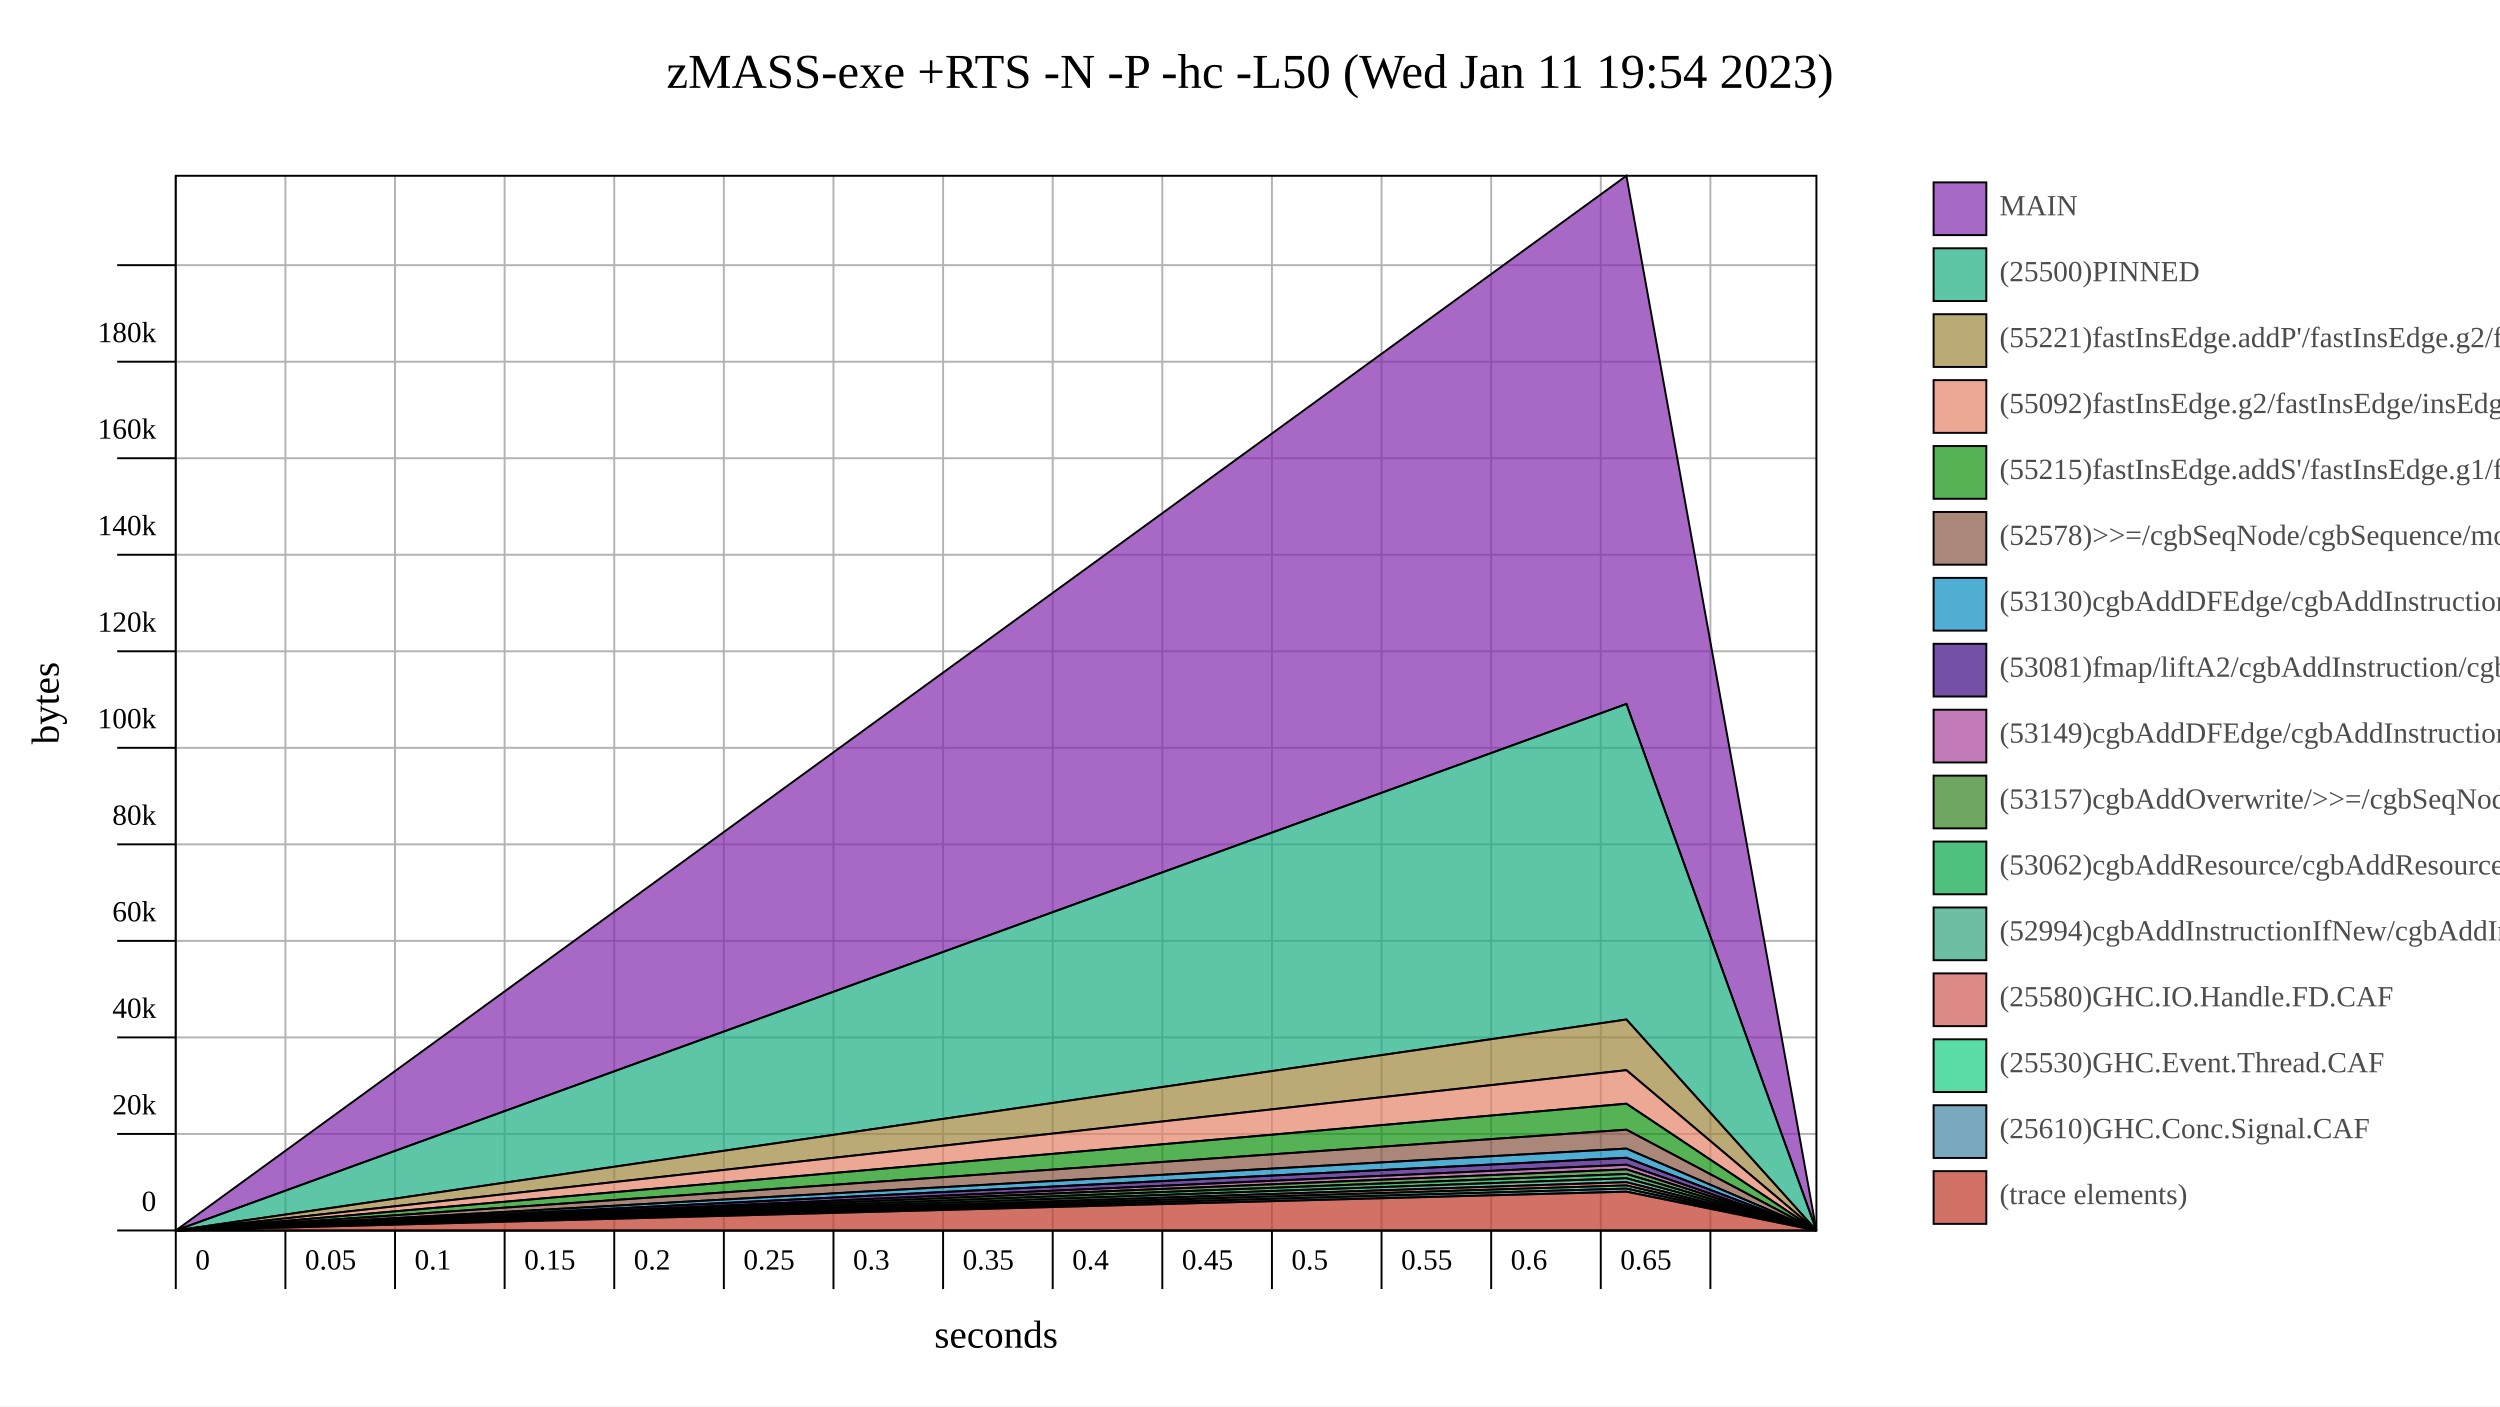
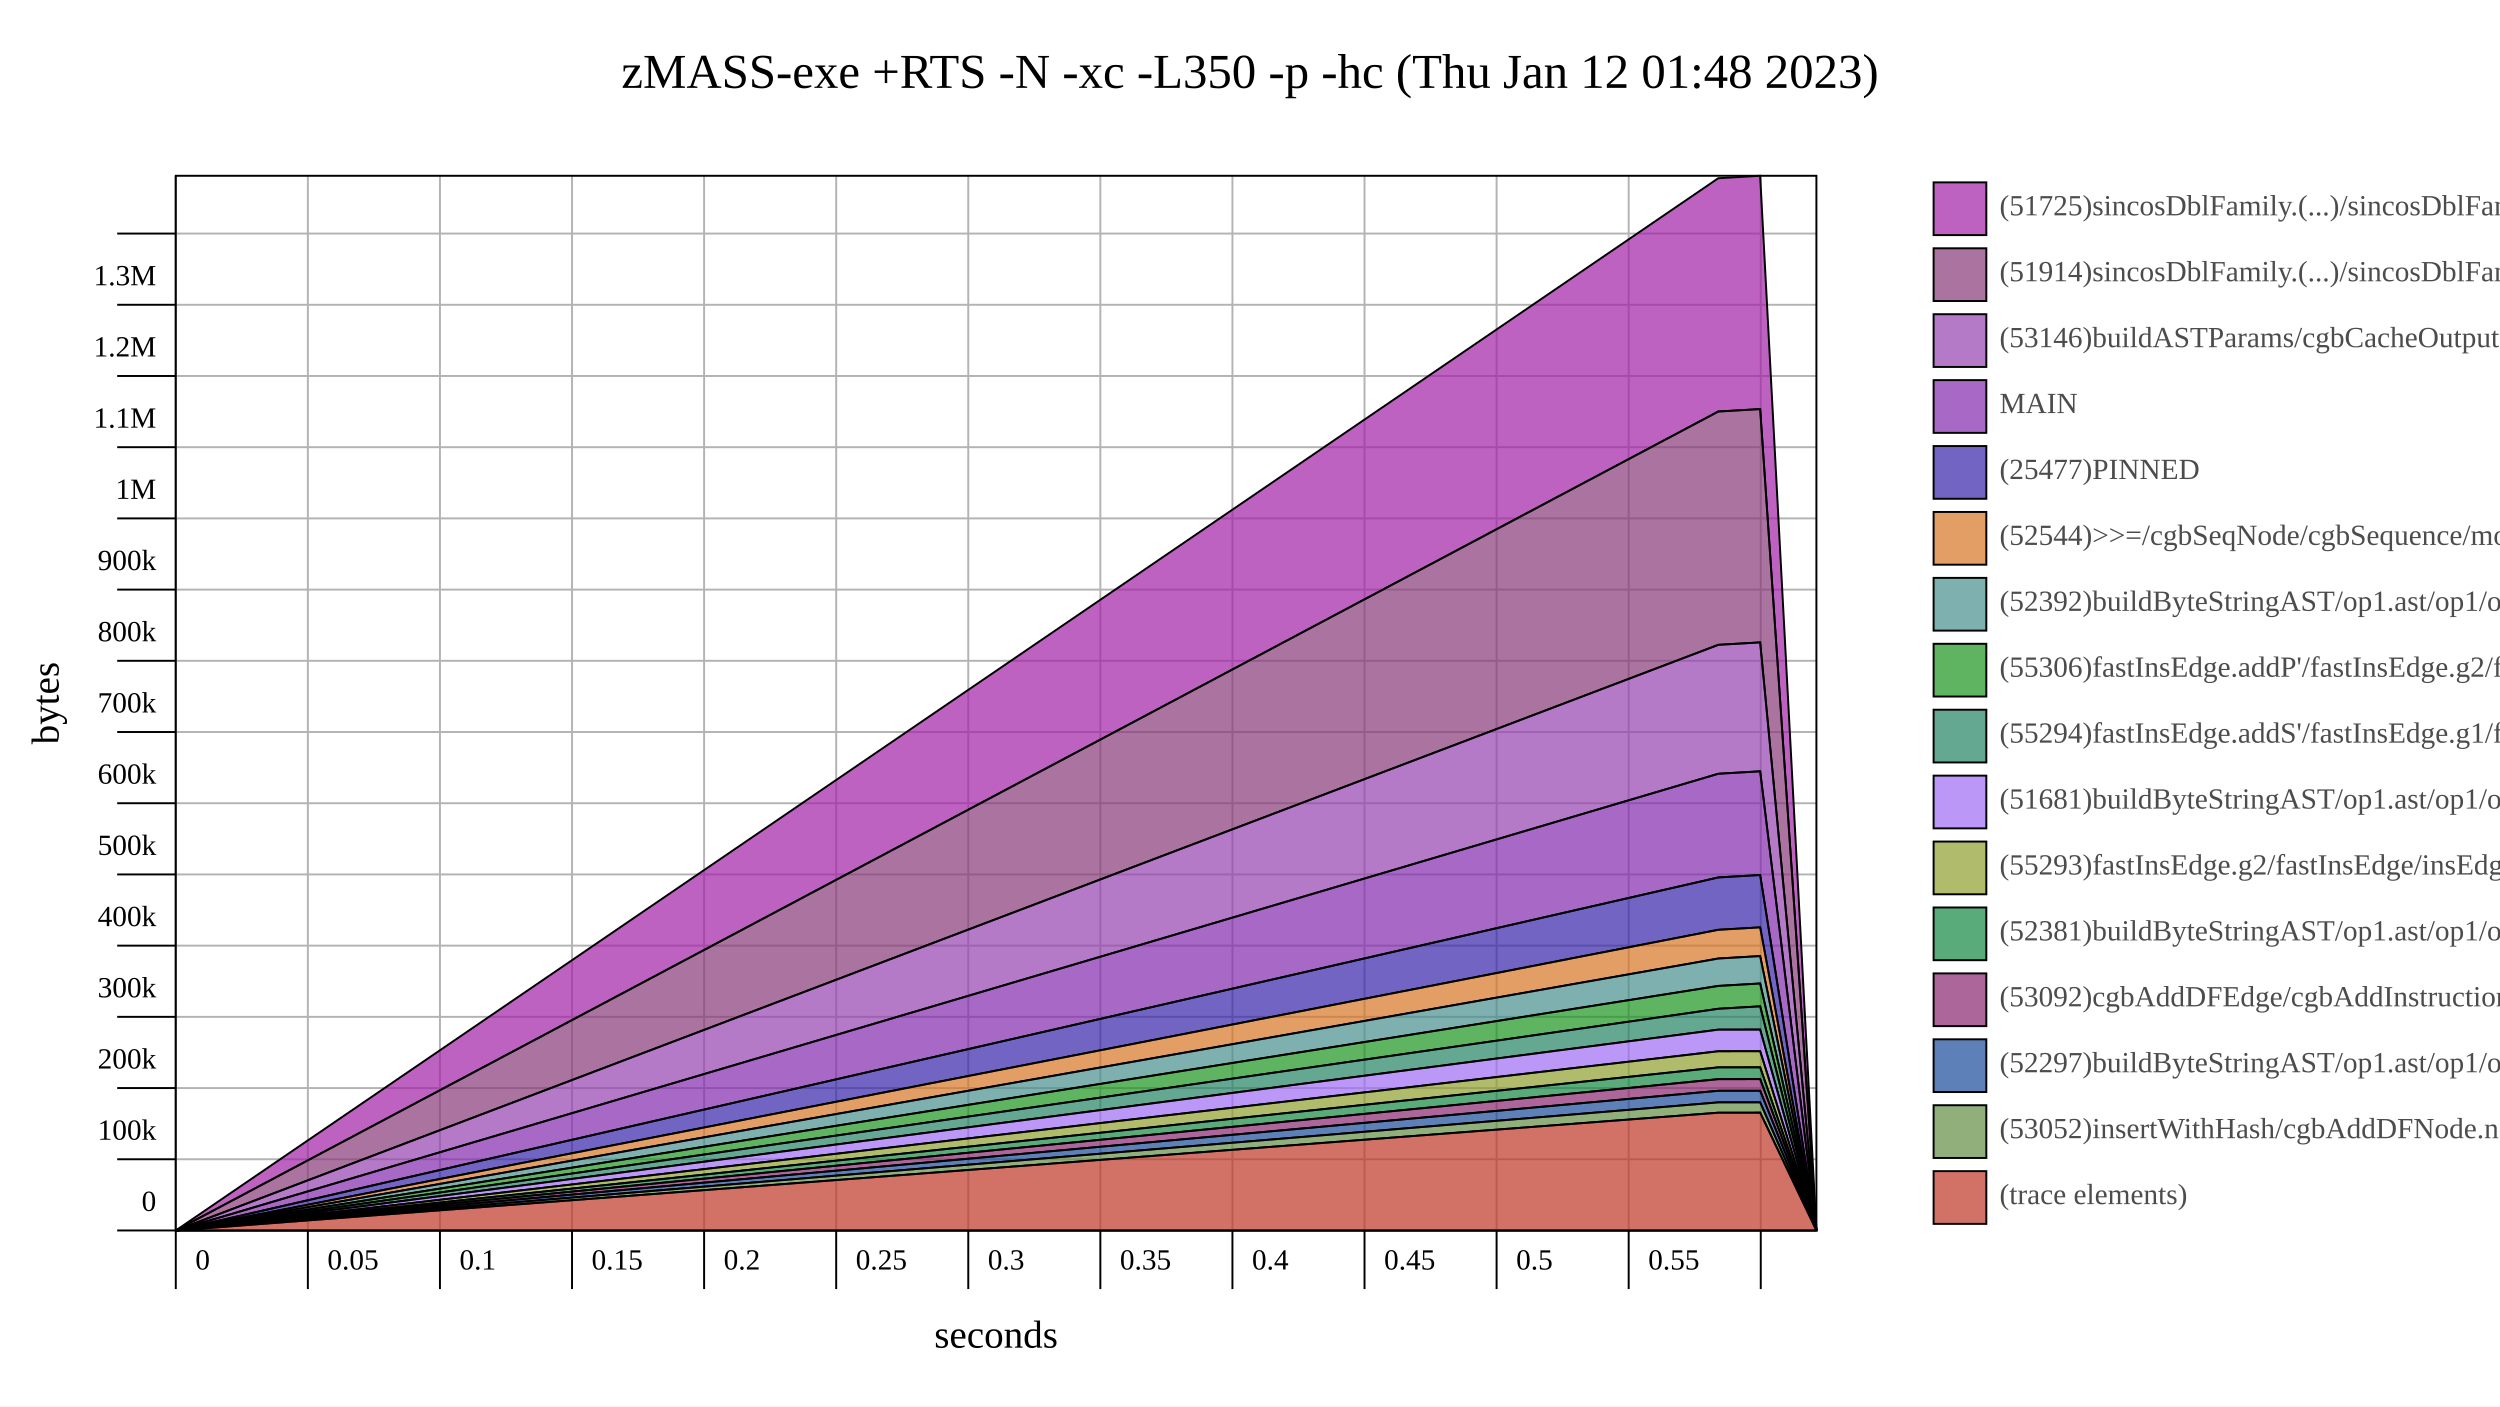
<svg xmlns="http://www.w3.org/2000/svg" version="1.0" width="1280.0" height="720.0">
  <defs>
</defs>
  <g fill="#ffffff">
    <rect x="0.0" y="0.0" width="1280.0" height="720.0" />
  </g>
  <g fill="#000000" stroke="#000000" stroke-width="1.0">
-     <text stroke="none" x="640.0" y="45.0" font-size="25.0" text-anchor="middle">zMASS-exe +RTS -N -P -hc -L50 (Wed Jan 11 19:54 2023)</text>
+     <text stroke="none" x="640.0" y="45.0" font-size="25.0" text-anchor="middle">zMASS-exe +RTS -N -xc -L350 -p -hc (Thu Jan 12 01:48 2023)</text>
    <text stroke="none" transform="translate(30.0,360.0) rotate(-90.0)" font-size="20.0" text-anchor="middle">bytes</text>
    <text stroke="none" x="510.0" y="690.0" font-size="20.0" text-anchor="middle">seconds</text>
    <line x1="60.0" x2="930.0" y1="630.0" y2="630.0" />
    <text stroke="none" x="80.0" y="620.0" font-size="15.0" text-anchor="end">0</text>
-     <line x1="60.0" x2="930.0" y1="580.577" y2="580.577" />
-     <text stroke="none" x="80.0" y="570.577" font-size="15.0" text-anchor="end">20k</text>
-     <line x1="60.0" x2="930.0" y1="531.153" y2="531.153" />
-     <text stroke="none" x="80.0" y="521.153" font-size="15.0" text-anchor="end">40k</text>
-     <line x1="60.0" x2="930.0" y1="481.73" y2="481.73" />
-     <text stroke="none" x="80.0" y="471.73" font-size="15.0" text-anchor="end">60k</text>
-     <line x1="60.0" x2="930.0" y1="432.306" y2="432.306" />
-     <text stroke="none" x="80.0" y="422.306" font-size="15.0" text-anchor="end">80k</text>
-     <line x1="60.0" x2="930.0" y1="382.883" y2="382.883" />
-     <text stroke="none" x="80.0" y="372.883" font-size="15.0" text-anchor="end">100k</text>
-     <line x1="60.0" x2="930.0" y1="333.46" y2="333.46" />
-     <text stroke="none" x="80.0" y="323.46" font-size="15.0" text-anchor="end">120k</text>
-     <line x1="60.0" x2="930.0" y1="284.036" y2="284.036" />
-     <text stroke="none" x="80.0" y="274.036" font-size="15.0" text-anchor="end">140k</text>
-     <line x1="60.0" x2="930.0" y1="234.613" y2="234.613" />
-     <text stroke="none" x="80.0" y="224.613" font-size="15.0" text-anchor="end">160k</text>
-     <line x1="60.0" x2="930.0" y1="185.19" y2="185.19" />
-     <text stroke="none" x="80.0" y="175.19" font-size="15.0" text-anchor="end">180k</text>
-     <line x1="60.0" x2="930.0" y1="135.766" y2="135.766" />
+     <line x1="60.0" x2="930.0" y1="593.542" y2="593.542" />
+     <text stroke="none" x="80.0" y="583.542" font-size="15.0" text-anchor="end">100k</text>
+     <line x1="60.0" x2="930.0" y1="557.084" y2="557.084" />
+     <text stroke="none" x="80.0" y="547.084" font-size="15.0" text-anchor="end">200k</text>
+     <line x1="60.0" x2="930.0" y1="520.626" y2="520.626" />
+     <text stroke="none" x="80.0" y="510.626" font-size="15.0" text-anchor="end">300k</text>
+     <line x1="60.0" x2="930.0" y1="484.168" y2="484.168" />
+     <text stroke="none" x="80.0" y="474.168" font-size="15.0" text-anchor="end">400k</text>
+     <line x1="60.0" x2="930.0" y1="447.709" y2="447.709" />
+     <text stroke="none" x="80.0" y="437.709" font-size="15.0" text-anchor="end">500k</text>
+     <line x1="60.0" x2="930.0" y1="411.251" y2="411.251" />
+     <text stroke="none" x="80.0" y="401.251" font-size="15.0" text-anchor="end">600k</text>
+     <line x1="60.0" x2="930.0" y1="374.793" y2="374.793" />
+     <text stroke="none" x="80.0" y="364.793" font-size="15.0" text-anchor="end">700k</text>
+     <line x1="60.0" x2="930.0" y1="338.335" y2="338.335" />
+     <text stroke="none" x="80.0" y="328.335" font-size="15.0" text-anchor="end">800k</text>
+     <line x1="60.0" x2="930.0" y1="301.877" y2="301.877" />
+     <text stroke="none" x="80.0" y="291.877" font-size="15.0" text-anchor="end">900k</text>
+     <line x1="60.0" x2="930.0" y1="265.419" y2="265.419" />
+     <text stroke="none" x="80.0" y="255.419" font-size="15.0" text-anchor="end">1M</text>
+     <line x1="60.0" x2="930.0" y1="228.961" y2="228.961" />
+     <text stroke="none" x="80.0" y="218.961" font-size="15.0" text-anchor="end">1.1M</text>
+     <line x1="60.0" x2="930.0" y1="192.503" y2="192.503" />
+     <text stroke="none" x="80.0" y="182.503" font-size="15.0" text-anchor="end">1.2M</text>
+     <line x1="60.0" x2="930.0" y1="156.045" y2="156.045" />
+     <text stroke="none" x="80.0" y="146.045" font-size="15.0" text-anchor="end">1.3M</text>
+     <line x1="60.0" x2="930.0" y1="119.587" y2="119.587" />
    <line x1="90.0" x2="90.0" y1="660.0" y2="90.0" />
    <text stroke="none" x="100.0" y="650.0" font-size="15.0" text-anchor="start">0</text>
-     <line x1="146.123" x2="146.123" y1="660.0" y2="90.0" />
-     <text stroke="none" x="156.123" y="650.0" font-size="15.0" text-anchor="start">0.05</text>
-     <line x1="202.246" x2="202.246" y1="660.0" y2="90.0" />
-     <text stroke="none" x="212.246" y="650.0" font-size="15.0" text-anchor="start">0.1</text>
-     <line x1="258.368" x2="258.368" y1="660.0" y2="90.0" />
-     <text stroke="none" x="268.368" y="650.0" font-size="15.0" text-anchor="start">0.15</text>
-     <line x1="314.491" x2="314.491" y1="660.0" y2="90.0" />
-     <text stroke="none" x="324.491" y="650.0" font-size="15.0" text-anchor="start">0.2</text>
-     <line x1="370.614" x2="370.614" y1="660.0" y2="90.0" />
-     <text stroke="none" x="380.614" y="650.0" font-size="15.0" text-anchor="start">0.25</text>
-     <line x1="426.737" x2="426.737" y1="660.0" y2="90.0" />
-     <text stroke="none" x="436.737" y="650.0" font-size="15.0" text-anchor="start">0.3</text>
-     <line x1="482.86" x2="482.86" y1="660.0" y2="90.0" />
-     <text stroke="none" x="492.86" y="650.0" font-size="15.0" text-anchor="start">0.35</text>
-     <line x1="538.982" x2="538.982" y1="660.0" y2="90.0" />
-     <text stroke="none" x="548.982" y="650.0" font-size="15.0" text-anchor="start">0.4</text>
-     <line x1="595.105" x2="595.105" y1="660.0" y2="90.0" />
-     <text stroke="none" x="605.105" y="650.0" font-size="15.0" text-anchor="start">0.45</text>
-     <line x1="651.228" x2="651.228" y1="660.0" y2="90.0" />
-     <text stroke="none" x="661.228" y="650.0" font-size="15.0" text-anchor="start">0.5</text>
-     <line x1="707.351" x2="707.351" y1="660.0" y2="90.0" />
-     <text stroke="none" x="717.351" y="650.0" font-size="15.0" text-anchor="start">0.55</text>
-     <line x1="763.474" x2="763.474" y1="660.0" y2="90.0" />
-     <text stroke="none" x="773.474" y="650.0" font-size="15.0" text-anchor="start">0.6</text>
-     <line x1="819.596" x2="819.596" y1="660.0" y2="90.0" />
-     <text stroke="none" x="829.596" y="650.0" font-size="15.0" text-anchor="start">0.65</text>
-     <line x1="875.719" x2="875.719" y1="660.0" y2="90.0" />
+     <line x1="157.626" x2="157.626" y1="660.0" y2="90.0" />
+     <text stroke="none" x="167.626" y="650.0" font-size="15.0" text-anchor="start">0.05</text>
+     <line x1="225.251" x2="225.251" y1="660.0" y2="90.0" />
+     <text stroke="none" x="235.251" y="650.0" font-size="15.0" text-anchor="start">0.1</text>
+     <line x1="292.877" x2="292.877" y1="660.0" y2="90.0" />
+     <text stroke="none" x="302.877" y="650.0" font-size="15.0" text-anchor="start">0.15</text>
+     <line x1="360.503" x2="360.503" y1="660.0" y2="90.0" />
+     <text stroke="none" x="370.503" y="650.0" font-size="15.0" text-anchor="start">0.2</text>
+     <line x1="428.129" x2="428.129" y1="660.0" y2="90.0" />
+     <text stroke="none" x="438.129" y="650.0" font-size="15.0" text-anchor="start">0.25</text>
+     <line x1="495.755" x2="495.755" y1="660.0" y2="90.0" />
+     <text stroke="none" x="505.755" y="650.0" font-size="15.0" text-anchor="start">0.3</text>
+     <line x1="563.38" x2="563.38" y1="660.0" y2="90.0" />
+     <text stroke="none" x="573.38" y="650.0" font-size="15.0" text-anchor="start">0.35</text>
+     <line x1="631.006" x2="631.006" y1="660.0" y2="90.0" />
+     <text stroke="none" x="641.006" y="650.0" font-size="15.0" text-anchor="start">0.4</text>
+     <line x1="698.632" x2="698.632" y1="660.0" y2="90.0" />
+     <text stroke="none" x="708.632" y="650.0" font-size="15.0" text-anchor="start">0.45</text>
+     <line x1="766.258" x2="766.258" y1="660.0" y2="90.0" />
+     <text stroke="none" x="776.258" y="650.0" font-size="15.0" text-anchor="start">0.5</text>
+     <line x1="833.884" x2="833.884" y1="660.0" y2="90.0" />
+     <text stroke="none" x="843.884" y="650.0" font-size="15.0" text-anchor="start">0.55</text>
+     <line x1="901.509" x2="901.509" y1="660.0" y2="90.0" />
    <g fill-opacity="0.7">
      <g fill="#ffffff">
        <rect x="90.0" y="90.0" width="840.0" height="540.0" />
      </g>
+       <g fill="#a320a7">
+         <path d="M 90.0,630.0 L 879.754,210.708 L 901.196,209.457 L 930.0,630.0 L 930.0,630.0 L 901.196,90.0 L 879.754,91.251 L 90.0,630.0 L 90.0,630.0 Z" />
+       </g>
+       <g fill="#883878">
+         <path d="M 90.0,630.0 L 879.754,330.166 L 901.196,328.914 L 930.0,630.0 L 930.0,630.0 L 901.196,209.457 L 879.754,210.708 L 90.0,630.0 L 90.0,630.0 Z" />
+       </g>
+       <g fill="#9541b0">
+         <path d="M 90.0,630.0 L 879.754,396.172 L 901.196,394.921 L 930.0,630.0 L 930.0,630.0 L 901.196,328.914 L 879.754,330.166 L 90.0,630.0 L 90.0,630.0 Z" />
+       </g>
      <g fill="#8429ad">
-         <path d="M 90.0,630.0 L 832.713,360.425 L 930.0,630.0 L 930.0,630.0 L 832.713,90.0 L 90.0,630.0 L 90.0,630.0 Z" />
+         <path d="M 90.0,630.0 L 879.754,449.252 L 901.196,448.001 L 930.0,630.0 L 930.0,630.0 L 901.196,394.921 L 879.754,396.172 L 90.0,630.0 L 90.0,630.0 Z" />
      </g>
-       <g fill="#18ae82">
-         <path d="M 90.0,630.0 L 832.713,521.98 L 930.0,630.0 L 930.0,630.0 L 832.713,360.425 L 90.0,630.0 L 90.0,630.0 Z" />
+       <g fill="#3723a9">
+         <path d="M 90.0,630.0 L 879.754,476.062 L 901.196,474.811 L 930.0,630.0 L 930.0,630.0 L 901.196,448.001 L 879.754,449.252 L 90.0,630.0 L 90.0,630.0 Z" />
      </g>
-       <g fill="#9f863d">
-         <path d="M 90.0,630.0 L 832.713,547.918 L 930.0,630.0 L 930.0,630.0 L 832.713,521.98 L 90.0,630.0 L 90.0,630.0 Z" />
+       <g fill="#d67524">
+         <path d="M 90.0,630.0 L 879.754,490.765 L 901.196,489.514 L 930.0,630.0 L 930.0,630.0 L 901.196,474.811 L 879.754,476.062 L 90.0,630.0 L 90.0,630.0 Z" />
      </g>
-       <g fill="#e58269">
-         <path d="M 90.0,630.0 L 832.713,565.097 L 930.0,630.0 L 930.0,630.0 L 832.713,547.918 L 90.0,630.0 L 90.0,630.0 Z" />
+       <g fill="#468f8c">
+         <path d="M 90.0,630.0 L 879.754,504.8 L 901.196,503.549 L 930.0,630.0 L 930.0,630.0 L 901.196,489.514 L 879.754,490.765 L 90.0,630.0 L 90.0,630.0 Z" />
      </g>
-       <g fill="#0d920d">
-         <path d="M 90.0,630.0 L 832.713,578.402 L 930.0,630.0 L 930.0,630.0 L 832.713,565.097 L 90.0,630.0 L 90.0,630.0 Z" />
+       <g fill="#1c951f">
+         <path d="M 90.0,630.0 L 879.754,516.499 L 901.196,515.247 L 930.0,630.0 L 930.0,630.0 L 901.196,503.549 L 879.754,504.8 L 90.0,630.0 L 90.0,630.0 Z" />
      </g>
-       <g fill="#875441">
-         <path d="M 90.0,630.0 L 832.713,588.069 L 930.0,630.0 L 930.0,630.0 L 832.713,578.402 L 90.0,630.0 L 90.0,630.0 Z" />
+       <g fill="#238464">
+         <path d="M 90.0,630.0 L 879.754,527.177 L 901.196,527.15 L 930.0,630.0 L 930.0,630.0 L 901.196,515.247 L 879.754,516.499 L 90.0,630.0 L 90.0,630.0 Z" />
      </g>
-       <g fill="#068bc2">
-         <path d="M 90.0,630.0 L 832.713,592.774 L 930.0,630.0 L 930.0,630.0 L 832.713,588.069 L 90.0,630.0 L 90.0,630.0 Z" />
+       <g fill="#9e6bf5">
+         <path d="M 90.0,630.0 L 879.754,538.251 L 901.196,538.225 L 930.0,630.0 L 930.0,630.0 L 901.196,527.15 L 879.754,527.177 L 90.0,630.0 L 90.0,630.0 Z" />
      </g>
-       <g fill="#3a0782">
-         <path d="M 90.0,630.0 L 832.713,596.333 L 930.0,630.0 L 930.0,630.0 L 832.713,592.774 L 90.0,630.0 L 90.0,630.0 Z" />
+       <g fill="#909f2e">
+         <path d="M 90.0,630.0 L 879.754,546.496 L 901.196,546.47 L 930.0,630.0 L 930.0,630.0 L 901.196,538.225 L 879.754,538.251 L 90.0,630.0 L 90.0,630.0 Z" />
      </g>
-       <g fill="#a9429b">
-         <path d="M 90.0,630.0 L 832.713,598.705 L 930.0,630.0 L 930.0,630.0 L 832.713,596.333 L 90.0,630.0 L 90.0,630.0 Z" />
+       <g fill="#138a41">
+         <path d="M 90.0,630.0 L 879.754,552.528 L 901.196,552.502 L 930.0,630.0 L 930.0,630.0 L 901.196,546.47 L 879.754,546.496 L 90.0,630.0 L 90.0,630.0 Z" />
      </g>
-       <g fill="#338220">
-         <path d="M 90.0,630.0 L 832.713,601.077 L 930.0,630.0 L 930.0,630.0 L 832.713,598.705 L 90.0,630.0 L 90.0,630.0 Z" />
+       <g fill="#8b256f">
+         <path d="M 90.0,630.0 L 879.754,558.484 L 901.196,558.469 L 930.0,630.0 L 930.0,630.0 L 901.196,552.502 L 879.754,552.528 L 90.0,630.0 L 90.0,630.0 Z" />
      </g>
-       <g fill="#03a749">
-         <path d="M 90.0,630.0 L 832.713,603.252 L 930.0,630.0 L 930.0,630.0 L 832.713,601.077 L 90.0,630.0 L 90.0,630.0 Z" />
+       <g fill="#1b4a9b">
+         <path d="M 90.0,630.0 L 879.754,564.419 L 901.196,564.405 L 930.0,630.0 L 930.0,630.0 L 901.196,558.469 L 879.754,558.484 L 90.0,630.0 L 90.0,630.0 Z" />
      </g>
-       <g fill="#2fa47e">
-         <path d="M 90.0,630.0 L 832.713,605.269 L 930.0,630.0 L 930.0,630.0 L 832.713,603.252 L 90.0,630.0 L 90.0,630.0 Z" />
-       </g>
-       <g fill="#d15954">
-         <path d="M 90.0,630.0 L 832.713,606.949 L 930.0,630.0 L 930.0,630.0 L 832.713,605.269 L 90.0,630.0 L 90.0,630.0 Z" />
-       </g>
-       <g fill="#14ce80">
-         <path d="M 90.0,630.0 L 832.713,608.55 L 930.0,630.0 L 930.0,630.0 L 832.713,606.949 L 90.0,630.0 L 90.0,630.0 Z" />
-       </g>
-       <g fill="#4283a5">
-         <path d="M 90.0,630.0 L 832.713,610.132 L 930.0,630.0 L 930.0,630.0 L 832.713,608.55 L 90.0,630.0 L 90.0,630.0 Z" />
+       <g fill="#628d44">
+         <path d="M 90.0,630.0 L 879.754,569.704 L 901.196,569.689 L 930.0,630.0 L 930.0,630.0 L 901.196,564.405 L 879.754,564.419 L 90.0,630.0 L 90.0,630.0 Z" />
      </g>
      <g fill="#bf3725">
-         <path d="M 90.0,630.0 L 832.713,630.0 L 930.0,630.0 L 930.0,630.0 L 832.713,610.132 L 90.0,630.0 L 90.0,630.0 Z" />
+         <path d="M 90.0,630.0 L 879.754,630.0 L 901.196,630.0 L 930.0,630.0 L 930.0,630.0 L 901.196,569.689 L 879.754,569.704 L 90.0,630.0 L 90.0,630.0 Z" />
      </g>
-       <g fill="#8429ad">
+       <g fill="#a320a7">
        <rect x="990.0" y="93.375" width="27.0" height="27.0" />
      </g>
-       <text stroke="none" x="1023.75" y="110.25" font-size="15.0" text-anchor="start">MAIN</text>
-       <g fill="#18ae82">
+       <text stroke="none" x="1023.75" y="110.25" font-size="15.0" text-anchor="start">(51725)sincosDblFamily.(...)/sincosDblFamily/CAF:lvl26_rI8G</text>
+       <g fill="#883878">
        <rect x="990.0" y="127.125" width="27.0" height="27.0" />
      </g>
-       <text stroke="none" x="1023.75" y="144.0" font-size="15.0" text-anchor="start">(25500)PINNED</text>
-       <g fill="#9f863d">
+       <text stroke="none" x="1023.75" y="144.0" font-size="15.0" text-anchor="start">(51914)sincosDblFamily.(...)/sincosDblFamily/CAF:lvl19_rI8y</text>
+       <g fill="#9541b0">
        <rect x="990.0" y="160.875" width="27.0" height="27.0" />
      </g>
-       <text stroke="none" x="1023.75" y="177.75" font-size="15.0" text-anchor="start">(55221)fastInsEdge.addP'/fastInsEdge.g2/fastInsEdge/i...</text>
-       <g fill="#e58269">
+       <text stroke="none" x="1023.75" y="177.75" font-size="15.0" text-anchor="start">(53146)buildASTParams/cgbCacheOutputs.cachedNodes'.\/cgbCacheOutputs.cachedNodes'/&gt;&gt;=/cgbSeqNode/cgbSequence/moduloBlock/createCGM.runCGMState/createCGM/createCG/wrap44Q/cosLSCG/CAF:cosCodeGen_$scosLSCG</text>
+       <g fill="#8429ad">
        <rect x="990.0" y="194.625" width="27.0" height="27.0" />
      </g>
-       <text stroke="none" x="1023.75" y="211.5" font-size="15.0" text-anchor="start">(55092)fastInsEdge.g2/fastInsEdge/insEdges/mkGraph/cg...</text>
-       <g fill="#0d920d">
+       <text stroke="none" x="1023.75" y="211.5" font-size="15.0" text-anchor="start">MAIN</text>
+       <g fill="#3723a9">
        <rect x="990.0" y="228.375" width="27.0" height="27.0" />
      </g>
-       <text stroke="none" x="1023.75" y="245.25" font-size="15.0" text-anchor="start">(55215)fastInsEdge.addS'/fastInsEdge.g1/fastInsEdge/i...</text>
-       <g fill="#875441">
+       <text stroke="none" x="1023.75" y="245.25" font-size="15.0" text-anchor="start">(25477)PINNED</text>
+       <g fill="#d67524">
        <rect x="990.0" y="262.125" width="27.0" height="27.0" />
      </g>
-       <text stroke="none" x="1023.75" y="279.0" font-size="15.0" text-anchor="start">(52578)&gt;&gt;=/cgbSeqNode/cgbSequence/moduloBlock/createC...</text>
-       <g fill="#068bc2">
+       <text stroke="none" x="1023.75" y="279.0" font-size="15.0" text-anchor="start">(52544)&gt;&gt;=/cgbSeqNode/cgbSequence/moduloBlock/createCGM.runCGMState/createCGM/createCG/wrap44Q/cosLSCG/CAF:cosCodeGen_$scosLSCG</text>
+       <g fill="#468f8c">
        <rect x="990.0" y="295.875" width="27.0" height="27.0" />
      </g>
-       <text stroke="none" x="1023.75" y="312.75" font-size="15.0" text-anchor="start">(53130)cgbAddDFEdge/cgbAddInstruction.\/&gt;&gt;=/cgbSeqNod...</text>
-       <g fill="#3a0782">
+       <text stroke="none" x="1023.75" y="312.75" font-size="15.0" text-anchor="start">(52392)buildByteStringAST/op1.ast/op1/op1/op3/Core.CodeGraph.dfms/dfms/sincosDblFamily.cosV/sincosDblFamily/cosDblZ/cosLSCG/CAF:cosCodeGen_$scosLSCG</text>
+       <g fill="#1c951f">
        <rect x="990.0" y="329.625" width="27.0" height="27.0" />
      </g>
-       <text stroke="none" x="1023.75" y="346.5" font-size="15.0" text-anchor="start">(53081)fmap/liftA2/cgbAddInstruction/cgbAddInstructio...</text>
-       <g fill="#a9429b">
+       <text stroke="none" x="1023.75" y="346.5" font-size="15.0" text-anchor="start">(55306)fastInsEdge.addP'/fastInsEdge.g2/fastInsEdge/insEdges/mkGraph/cgbCreateDFGraph.dfGraph'/&gt;&gt;=/moduloBlock/createCGM.runCGMState/createCGM/createCG/wrap44Q/cosLSCG/CAF:cosCodeGen_$scosLSCG</text>
+       <g fill="#238464">
        <rect x="990.0" y="363.375" width="27.0" height="27.0" />
      </g>
-       <text stroke="none" x="1023.75" y="380.25" font-size="15.0" text-anchor="start">(53149)cgbAddDFEdge/cgbAddInstruction.\/&gt;&gt;=/cgbSeqNod...</text>
-       <g fill="#338220">
+       <text stroke="none" x="1023.75" y="380.25" font-size="15.0" text-anchor="start">(55294)fastInsEdge.addS'/fastInsEdge.g1/fastInsEdge/insEdges/mkGraph/cgbCreateDFGraph.dfGraph'/&gt;&gt;=/moduloBlock/createCGM.runCGMState/createCGM/createCG/wrap44Q/cosLSCG/CAF:cosCodeGen_$scosLSCG</text>
+       <g fill="#9e6bf5">
        <rect x="990.0" y="397.125" width="27.0" height="27.0" />
      </g>
-       <text stroke="none" x="1023.75" y="414.0" font-size="15.0" text-anchor="start">(53157)cgbAddOverwrite/&gt;&gt;=/cgbSeqNode/cgbSequence/mod...</text>
-       <g fill="#03a749">
+       <text stroke="none" x="1023.75" y="414.0" font-size="15.0" text-anchor="start">(51681)buildByteStringAST/op1.ast/op1/op1/op3/Core.CodeGraph.dfma/dfma/hornerGen/hornerVDbl/sincosDblFamily.cosInSeg/sincosDblFamily/cosDblZ/cosLSCG/CAF:cosCodeGen_$scosLSCG</text>
+       <g fill="#909f2e">
        <rect x="990.0" y="430.875" width="27.0" height="27.0" />
      </g>
-       <text stroke="none" x="1023.75" y="447.75" font-size="15.0" text-anchor="start">(53062)cgbAddResource/cgbAddResource/cgbAddInstructio...</text>
-       <g fill="#2fa47e">
+       <text stroke="none" x="1023.75" y="447.75" font-size="15.0" text-anchor="start">(55293)fastInsEdge.g2/fastInsEdge/insEdges/mkGraph/cgbCreateDFGraph.dfGraph'/&gt;&gt;=/moduloBlock/createCGM.runCGMState/createCGM/createCG/wrap44Q/cosLSCG/CAF:cosCodeGen_$scosLSCG</text>
+       <g fill="#138a41">
        <rect x="990.0" y="464.625" width="27.0" height="27.0" />
      </g>
-       <text stroke="none" x="1023.75" y="481.5" font-size="15.0" text-anchor="start">(52994)cgbAddInstructionIfNew/cgbAddInstructionIfNew/...</text>
-       <g fill="#d15954">
+       <text stroke="none" x="1023.75" y="481.5" font-size="15.0" text-anchor="start">(52381)buildByteStringAST/op1.ast/op1/op1/op2/Core.CodeGraph.dfm/dfm/sincosDblFamily.cosV/sincosDblFamily/cosDblZ/cosLSCG/CAF:cosCodeGen_$scosLSCG</text>
+       <g fill="#8b256f">
        <rect x="990.0" y="498.375" width="27.0" height="27.0" />
      </g>
-       <text stroke="none" x="1023.75" y="515.25" font-size="15.0" text-anchor="start">(25580)GHC.IO.Handle.FD.CAF</text>
-       <g fill="#14ce80">
+       <text stroke="none" x="1023.75" y="515.25" font-size="15.0" text-anchor="start">(53092)cgbAddDFEdge/cgbAddInstruction.\/&gt;&gt;=/cgbSeqNode/cgbSequence/moduloBlock/createCGM.runCGMState/createCGM/createCG/wrap44Q/cosLSCG/CAF:cosCodeGen_$scosLSCG</text>
+       <g fill="#1b4a9b">
        <rect x="990.0" y="532.125" width="27.0" height="27.0" />
      </g>
-       <text stroke="none" x="1023.75" y="549.0" font-size="15.0" text-anchor="start">(25530)GHC.Event.Thread.CAF</text>
-       <g fill="#4283a5">
+       <text stroke="none" x="1023.75" y="549.0" font-size="15.0" text-anchor="start">(52297)buildByteStringAST/op1.ast/op1/op1/op2/Core.CodeGraph.dfm/dfm/sincosDblFamily.sinInSeg/sincosDblFamily/cosDblZ/cosLSCG/CAF:cosCodeGen_$scosLSCG</text>
+       <g fill="#628d44">
        <rect x="990.0" y="565.875" width="27.0" height="27.0" />
      </g>
-       <text stroke="none" x="1023.75" y="582.75" font-size="15.0" text-anchor="start">(25610)GHC.Conc.Signal.CAF</text>
+       <text stroke="none" x="1023.75" y="582.75" font-size="15.0" text-anchor="start">(53052)insertWithHash/cgbAddDFNode.newDfbHashes/&gt;&gt;=/cgbSeqNode/cgbSequence/moduloBlock/createCGM.runCGMState/createCGM/createCG/wrap44Q/cosLSCG/CAF:cosCodeGen_$scosLSCG</text>
      <g fill="#bf3725">
        <rect x="990.0" y="599.625" width="27.0" height="27.0" />
      </g>
      <text stroke="none" x="1023.75" y="616.5" font-size="15.0" text-anchor="start">(trace elements)</text>
    </g>
  </g>
</svg>
